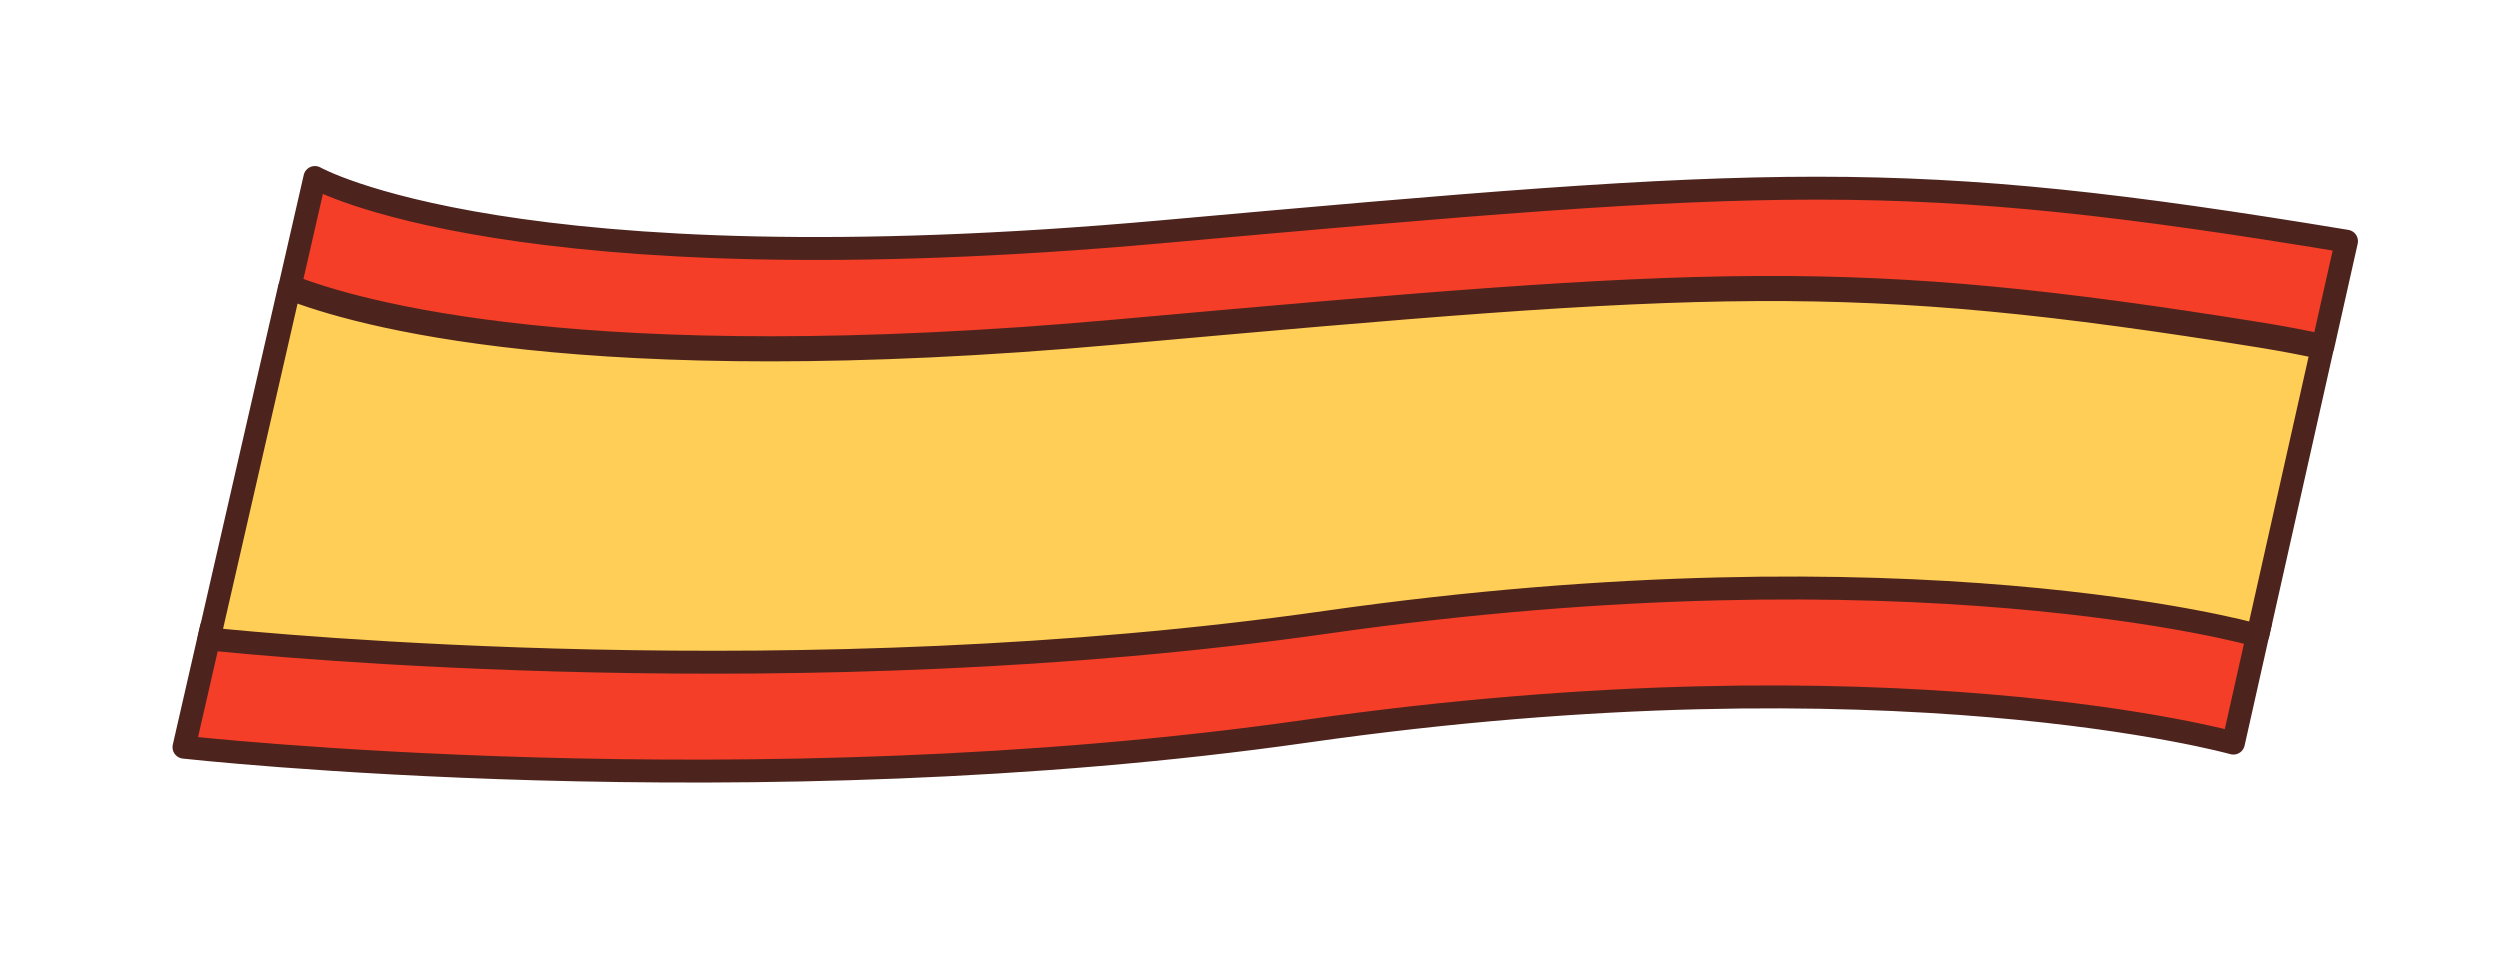
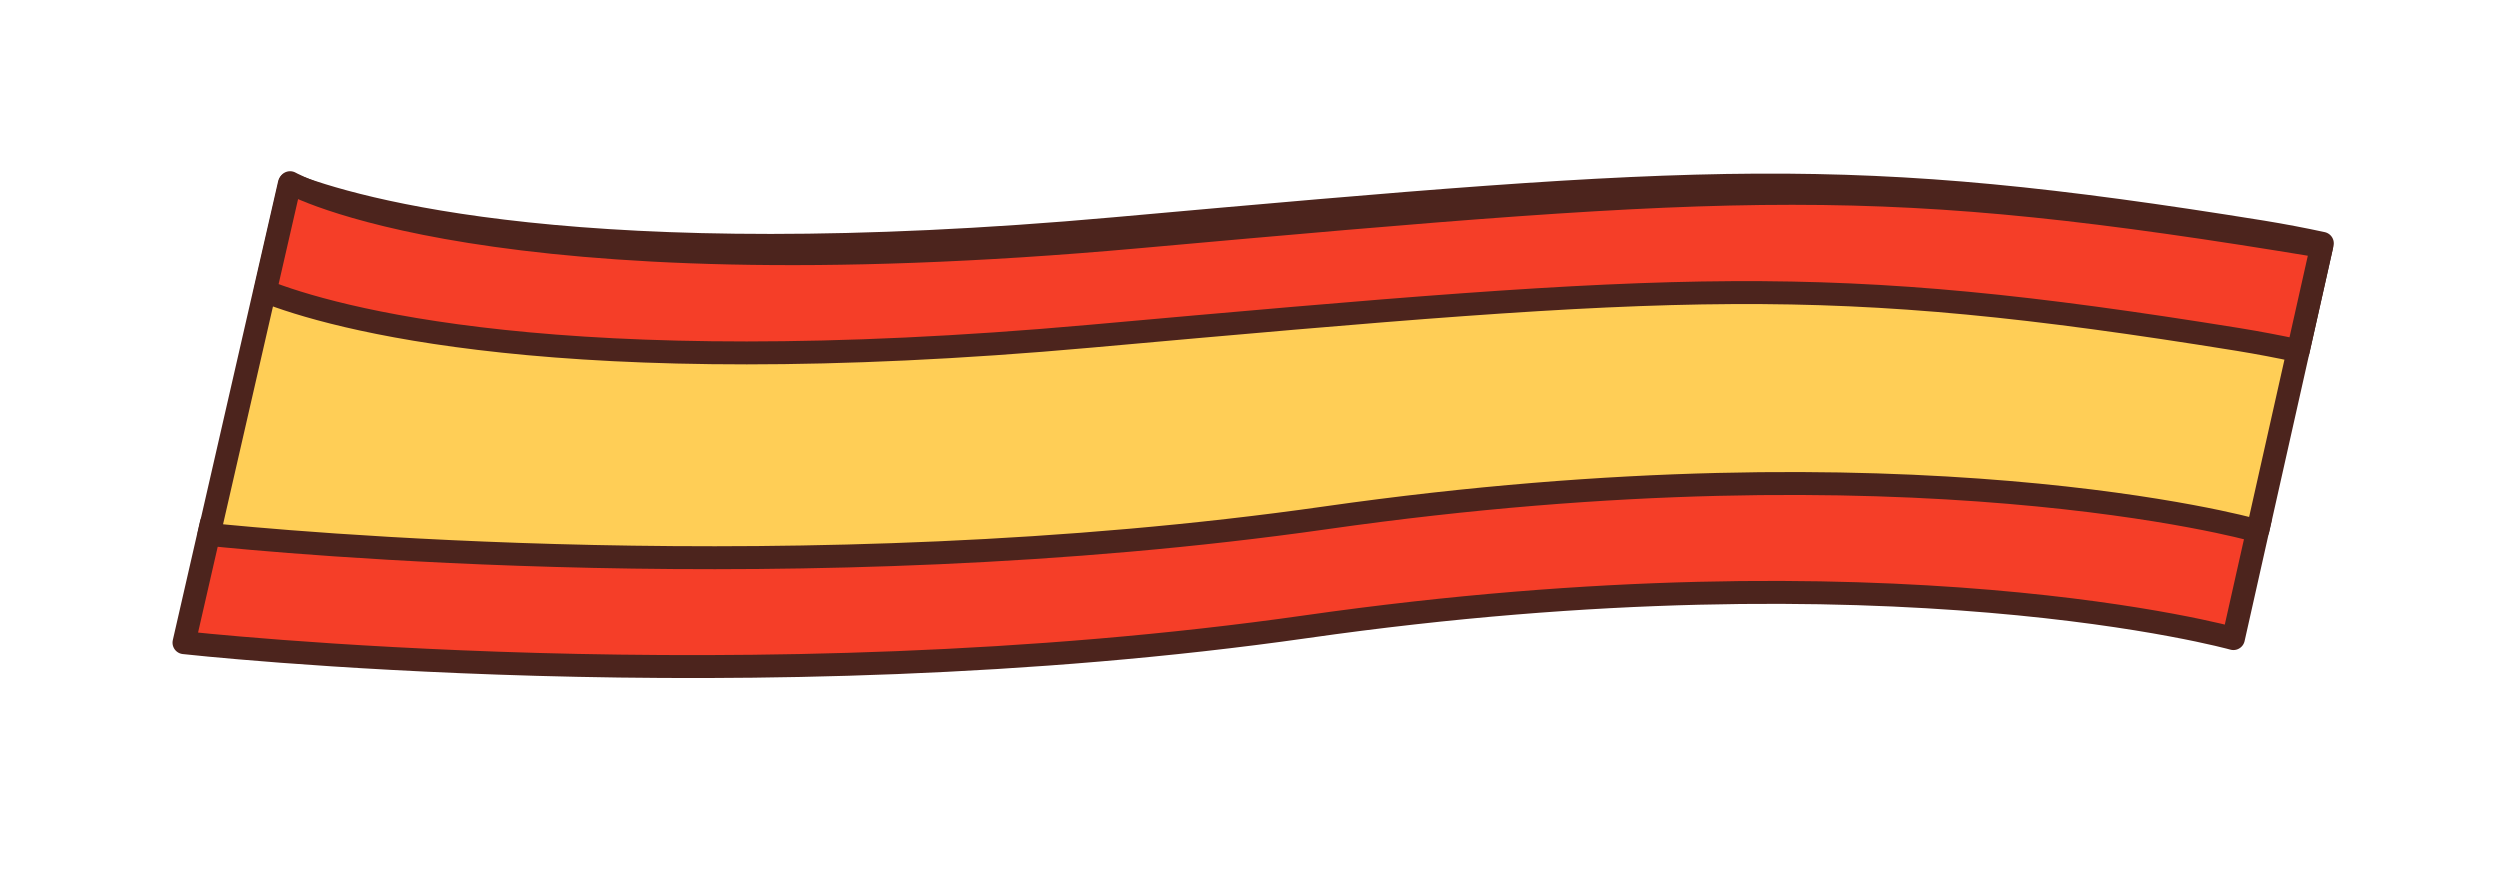
- <svg xmlns="http://www.w3.org/2000/svg" width="2416" height="947" viewBox="0 0 2416 947" fill="none">
-   <path d="M2179.28 602.359C2179.28 602.359 1849.76 510.051 1283.4 590.86C777.395 663.059 261.451 612.855 204.173 606.882L177.803 722.068C177.803 722.068 725.84 783.205 1262.48 706.631C1828.84 625.822 2158.36 718.131 2158.36 718.131L2184.41 602.109L2179.28 602.359Z" fill="#F53E28" stroke="#4C241D" stroke-width="22.159" stroke-linecap="round" stroke-linejoin="round" />
-   <path d="M2177.07 612.915L2182.19 612.665L2244.3 336.162C2225.53 332.086 2206.2 328.417 2186.39 325.17C1784.56 260.399 1653.86 270.236 1077.43 321.982C563.962 368.069 342.822 303.488 279.591 278.614L201.956 617.438C259.234 623.41 775.178 673.615 1281.18 601.415C1847.54 520.607 2177.07 612.915 2177.07 612.915Z" fill="#FFCE56" stroke="#4C241D" stroke-width="22.159" stroke-linecap="round" stroke-linejoin="round" />
-   <path d="M1078.13 319.886C1654.56 268.14 1785.25 258.303 2187.08 323.075C2206.9 326.322 2226.23 329.99 2244.99 334.066L2267.66 233.096C1836.96 161.858 1715.9 170.728 1122.5 223.989C495.662 280.254 304.339 171.545 304.339 171.545L280.285 276.518C343.516 301.392 564.656 365.973 1078.13 319.886Z" fill="#F53E28" stroke="#4C241D" stroke-width="22.159" stroke-linecap="round" stroke-linejoin="round" />
+ <svg xmlns="http://www.w3.org/2000/svg" width="2416" height="846" viewBox="0 0 2416 846" fill="none">
+   <path d="M2179.28 501.359C2179.28 501.359 1849.76 409.051 1283.4 489.86C777.395 562.059 261.451 511.855 204.173 505.882L177.803 621.068C177.803 621.068 725.84 682.205 1262.48 605.631C1828.84 524.822 2158.36 617.131 2158.36 617.131L2184.41 501.109L2179.28 501.359Z" fill="#F53E28" stroke="#4C241D" stroke-width="22.159" stroke-linecap="round" stroke-linejoin="round" />
+   <path d="M2177.07 511.915L2182.19 511.665L2244.3 235.162C2225.53 231.086 2206.2 227.417 2186.39 224.17C1784.56 159.399 1653.86 169.236 1077.43 220.982C563.962 267.069 342.822 202.488 279.591 177.614L201.956 516.438C259.234 522.41 775.178 572.615 1281.18 500.415C1847.54 419.607 2177.07 511.915 2177.07 511.915Z" fill="#FFCE56" stroke="#4C241D" stroke-width="22.159" stroke-linecap="round" stroke-linejoin="round" />
+   <path d="M1054.13 324.886C1630.56 273.14 1761.25 263.303 2163.08 328.075C2182.9 331.322 2202.23 334.99 2220.99 339.066L2243.66 238.096C1812.96 166.858 1691.9 175.728 1098.5 228.989C471.662 285.254 280.339 176.545 280.339 176.545L256.285 281.518C319.516 306.392 540.656 370.973 1054.13 324.886Z" fill="#F53E28" stroke="#4C241D" stroke-width="22.159" stroke-linecap="round" stroke-linejoin="round" />
</svg>
